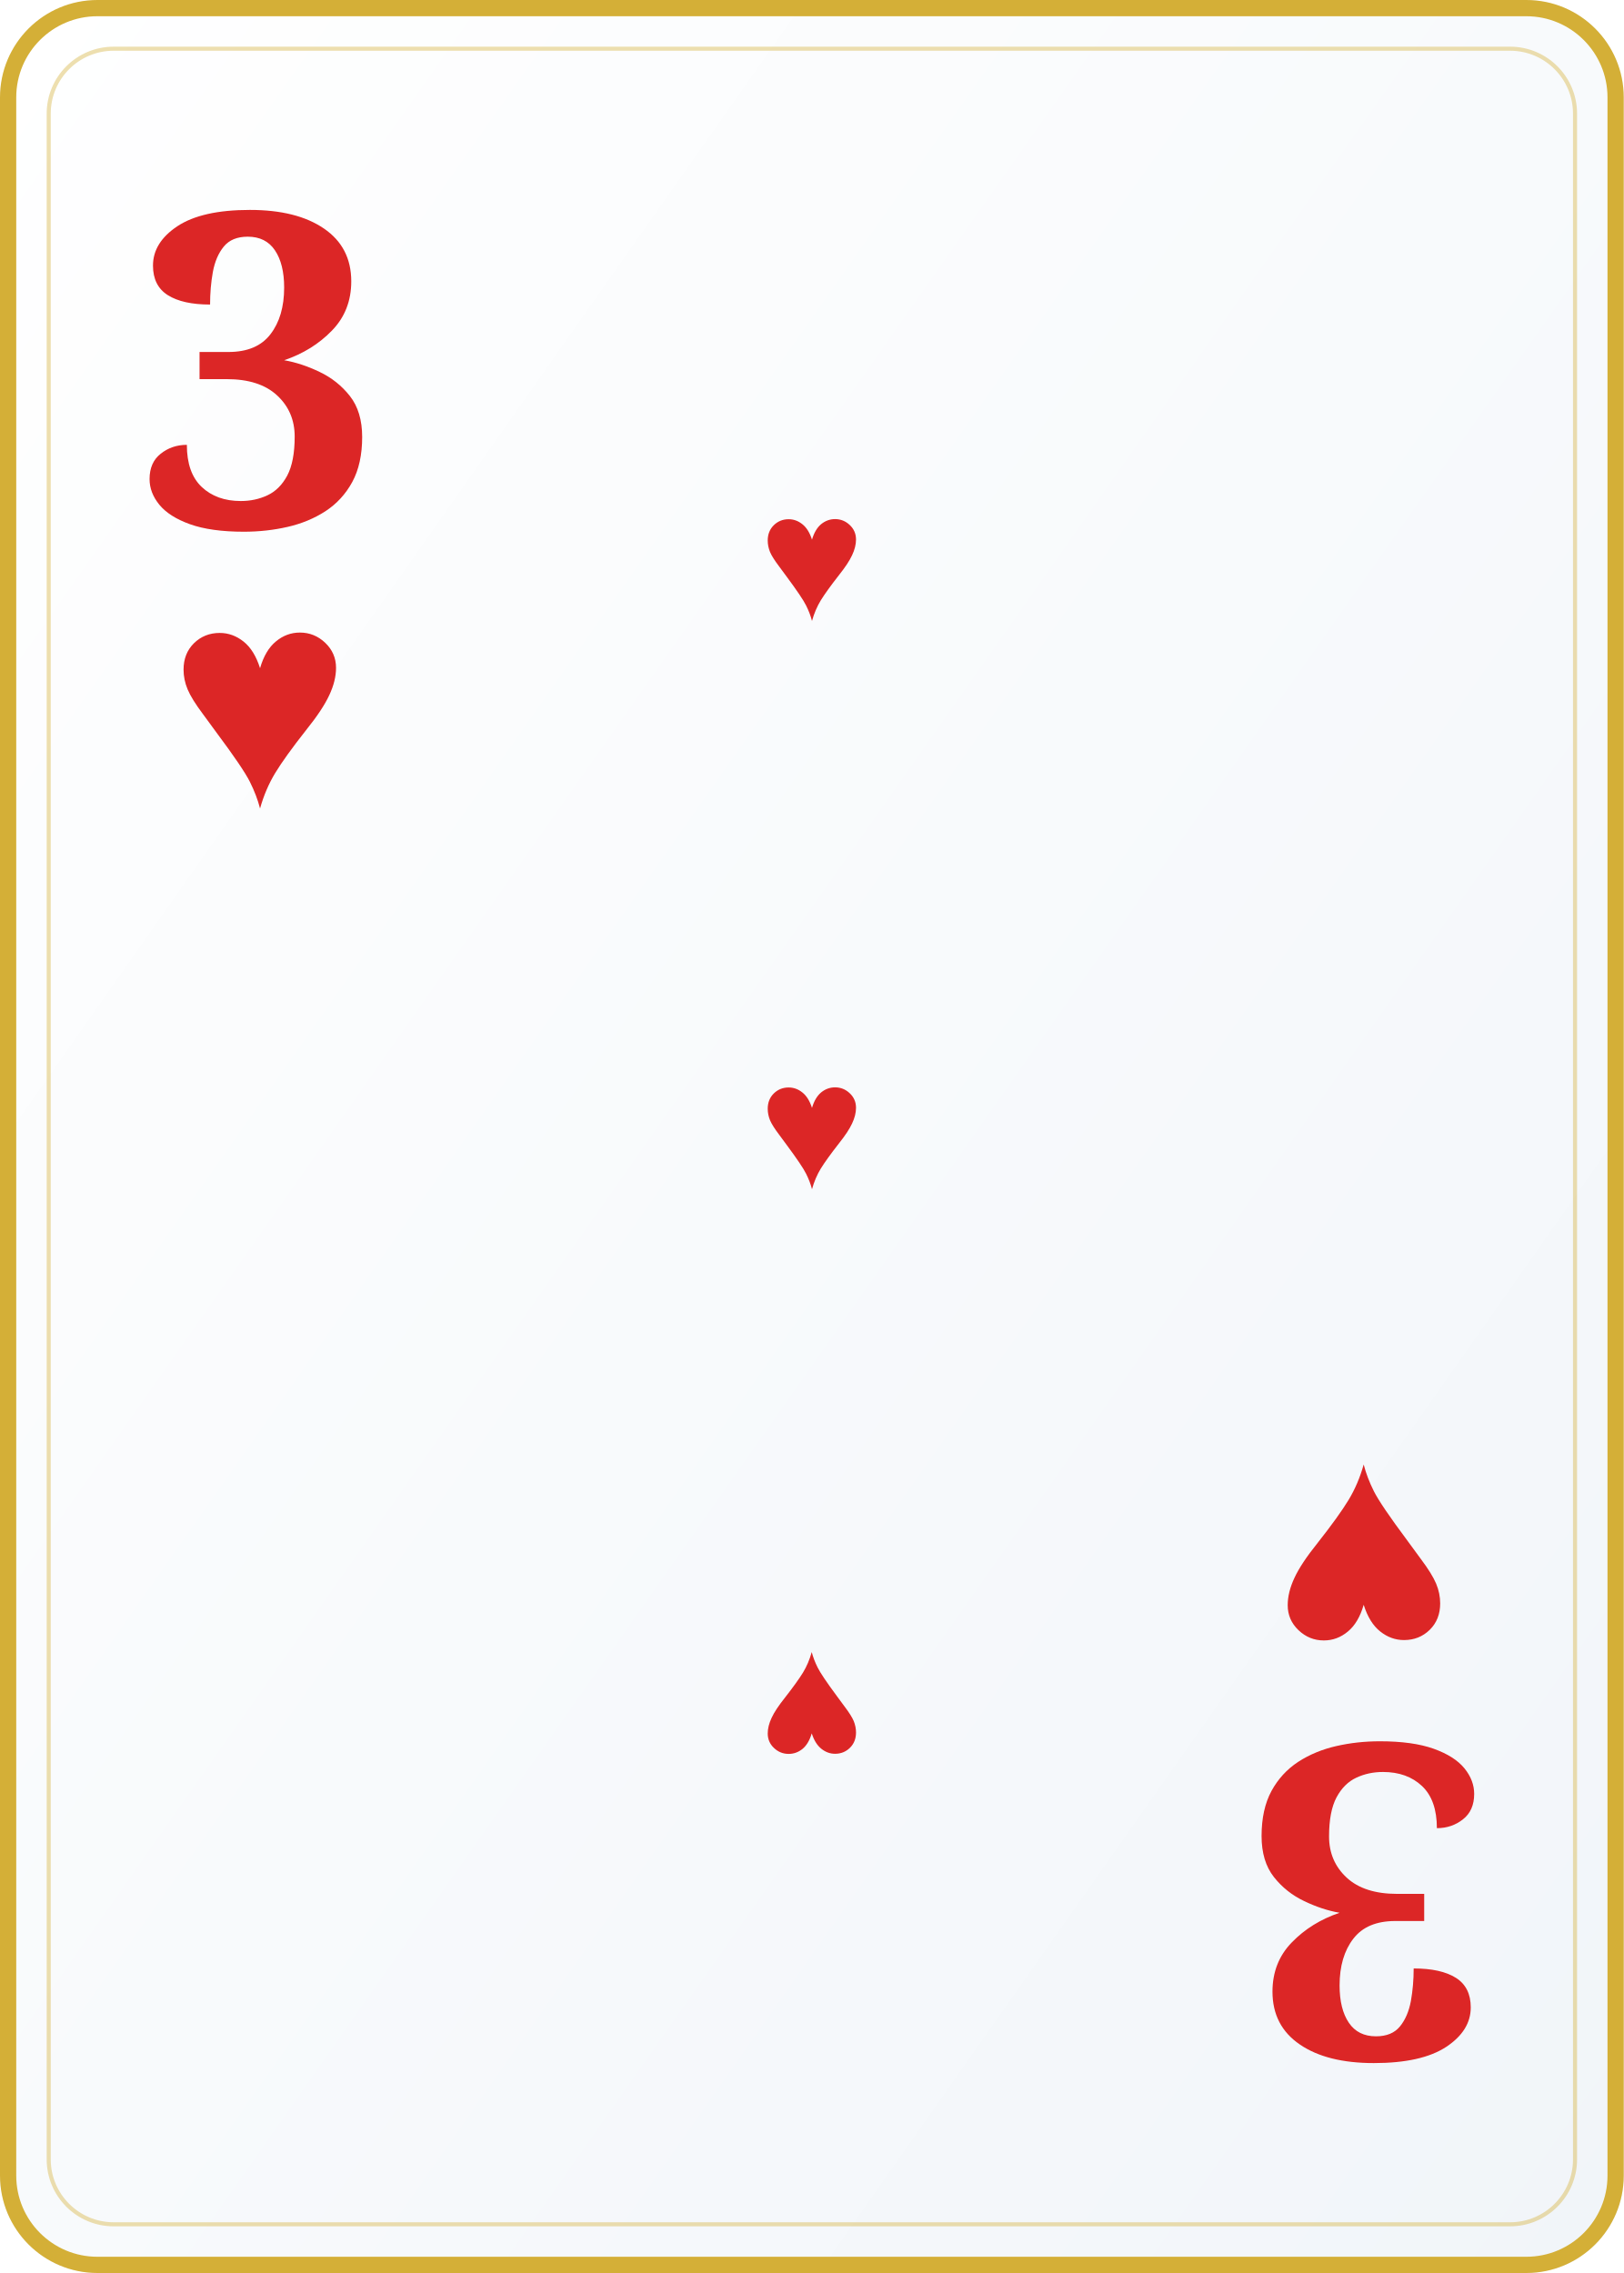
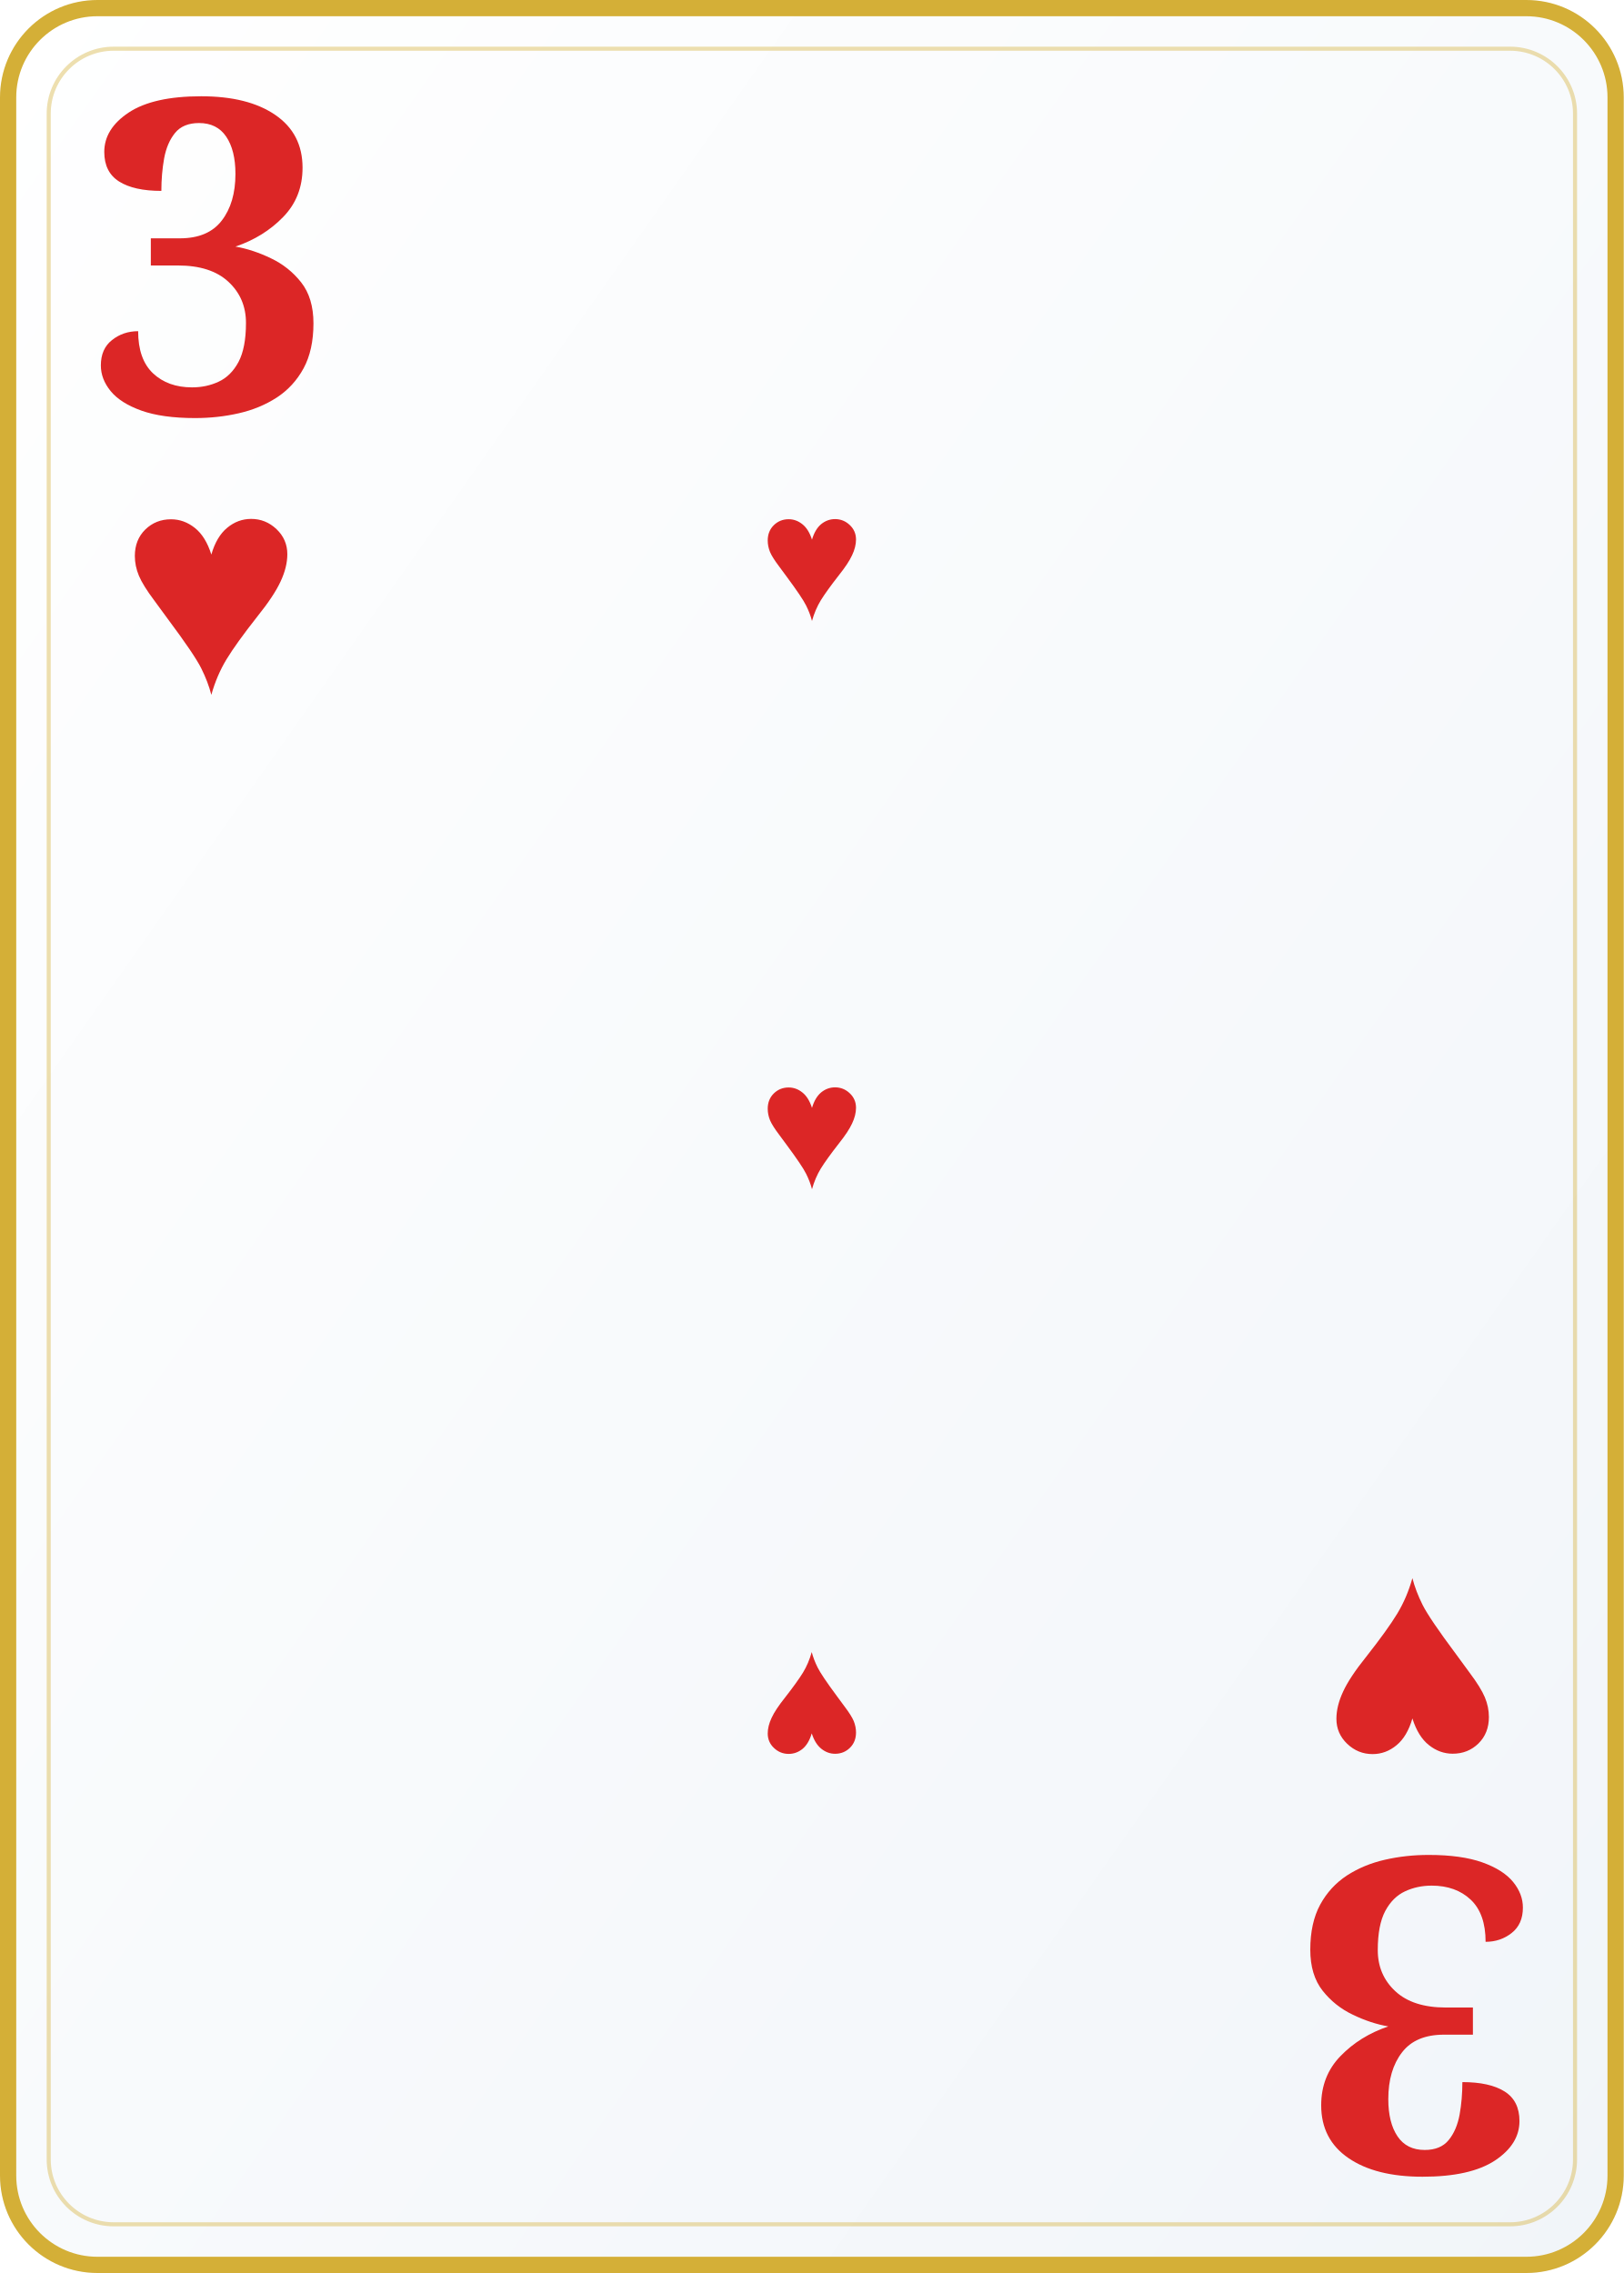
<svg xmlns="http://www.w3.org/2000/svg" viewBox="0 0 200 280" width="200" height="280">
  <defs>
    <linearGradient id="cardBg" x1="0%" y1="0%" x2="100%" y2="100%">
      <stop offset="0%" style="stop-color:#ffffff" />
      <stop offset="100%" style="stop-color:#f1f5f9" />
    </linearGradient>
  </defs>
  <rect width="200" height="280" rx="12" fill="url(#cardBg)" />
  <rect x="1" y="1" width="198" height="278" rx="11" fill="none" stroke="#d4af37" stroke-width="2" />
  <rect x="6" y="6" width="188" height="268" rx="8" fill="none" stroke="#d4af37" stroke-width="0.5" opacity="0.4" />
-   <text x="32" y="44" font-family="Georgia,serif" font-size="54" font-weight="900" fill="#dc2626" text-anchor="middle" dominant-baseline="central">3</text>
-   <text x="32" y="86" font-family="Arial,sans-serif" font-size="38" fill="#dc2626" text-anchor="middle" dominant-baseline="central">♥</text>
-   <text x="168" y="236" font-family="Georgia,serif" font-size="54" font-weight="900" fill="#dc2626" text-anchor="middle" dominant-baseline="central" transform="rotate(180,168,236)">3</text>
-   <text x="168" y="194" font-family="Arial,sans-serif" font-size="38" fill="#dc2626" text-anchor="middle" dominant-baseline="central" transform="rotate(180,168,194)">♥</text>
+   <text x="26" y="30" font-family="Georgia,serif" font-size="54" font-weight="900" fill="#dc2626" text-anchor="middle" dominant-baseline="central">3</text>
+   <text x="26" y="72" font-family="Arial,sans-serif" font-size="38" fill="#dc2626" text-anchor="middle" dominant-baseline="central">♥</text>
+   <text x="174" y="250" font-family="Georgia,serif" font-size="54" font-weight="900" fill="#dc2626" text-anchor="middle" dominant-baseline="central" transform="rotate(180,174,250)">3</text>
+   <text x="174" y="208" font-family="Arial,sans-serif" font-size="38" fill="#dc2626" text-anchor="middle" dominant-baseline="central" transform="rotate(180,174,208)">♥</text>
  <text x="100" y="70" font-family="Arial,sans-serif" font-size="22" fill="#dc2626" text-anchor="middle" dominant-baseline="middle">♥</text>
  <text x="100" y="140" font-family="Arial,sans-serif" font-size="22" fill="#dc2626" text-anchor="middle" dominant-baseline="middle">♥</text>
  <text x="100" y="210" font-family="Arial,sans-serif" font-size="22" fill="#dc2626" text-anchor="middle" dominant-baseline="middle" transform="rotate(180,100,210)">♥</text>
</svg>
